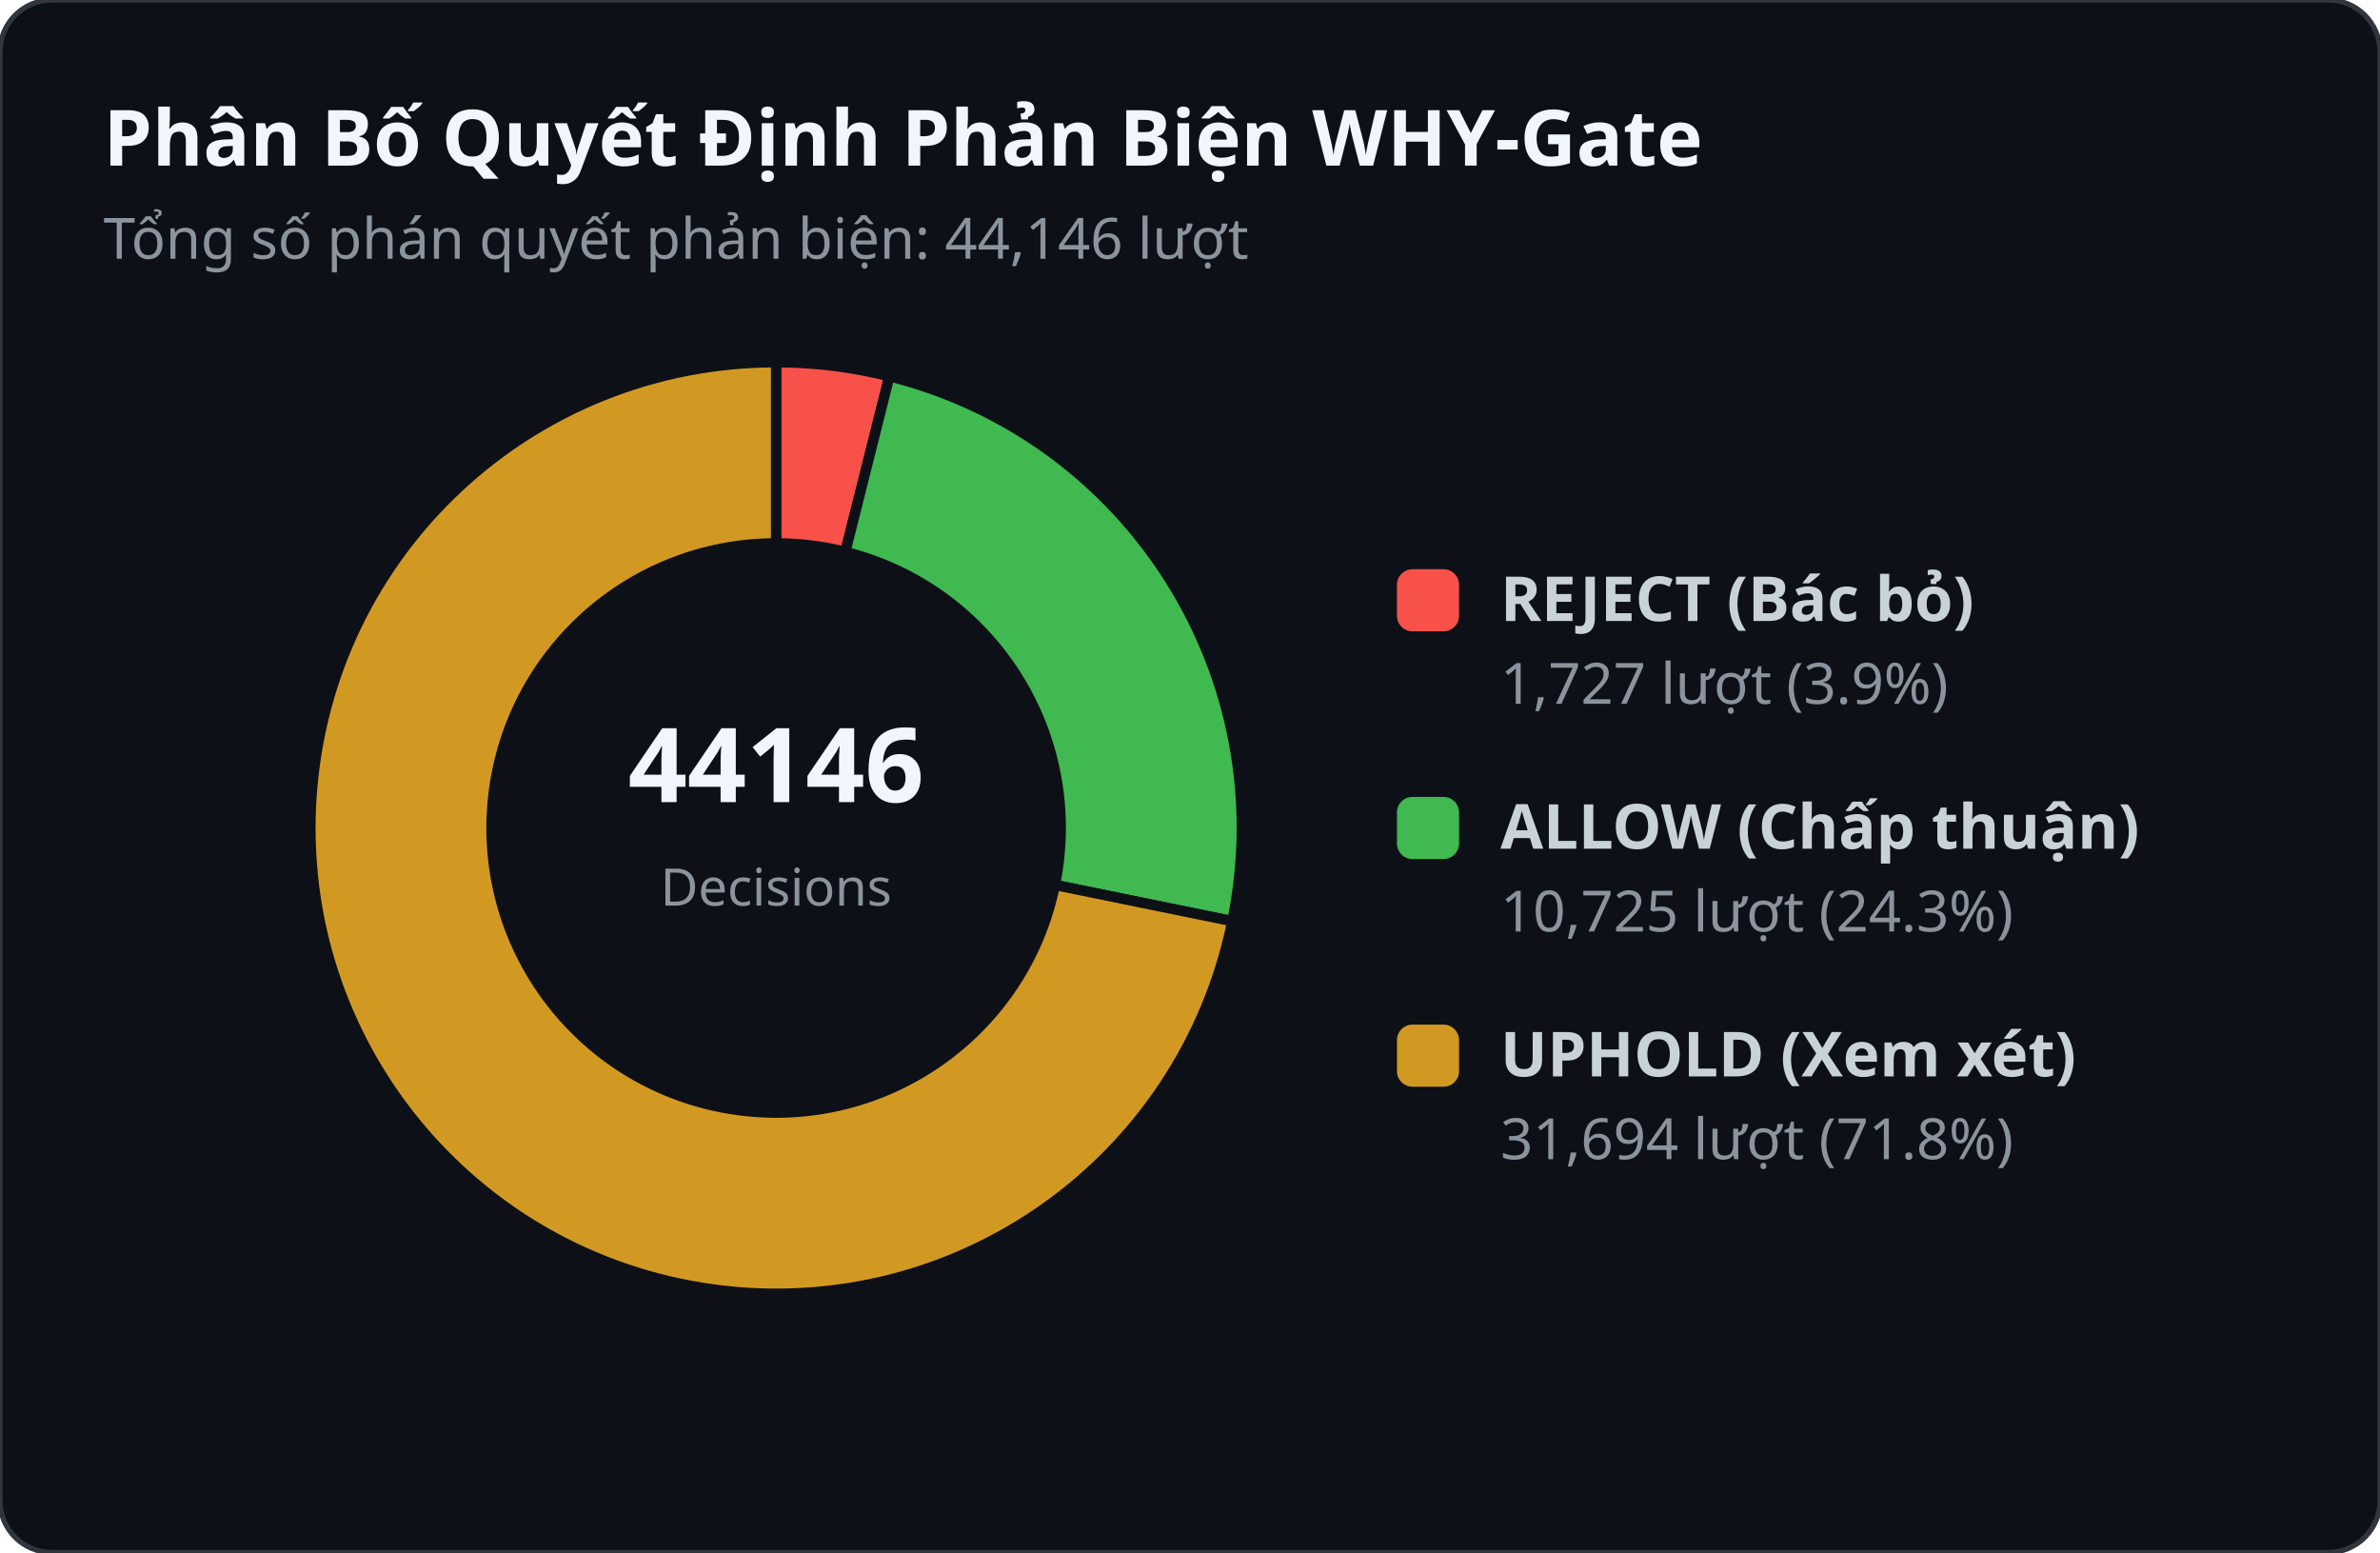
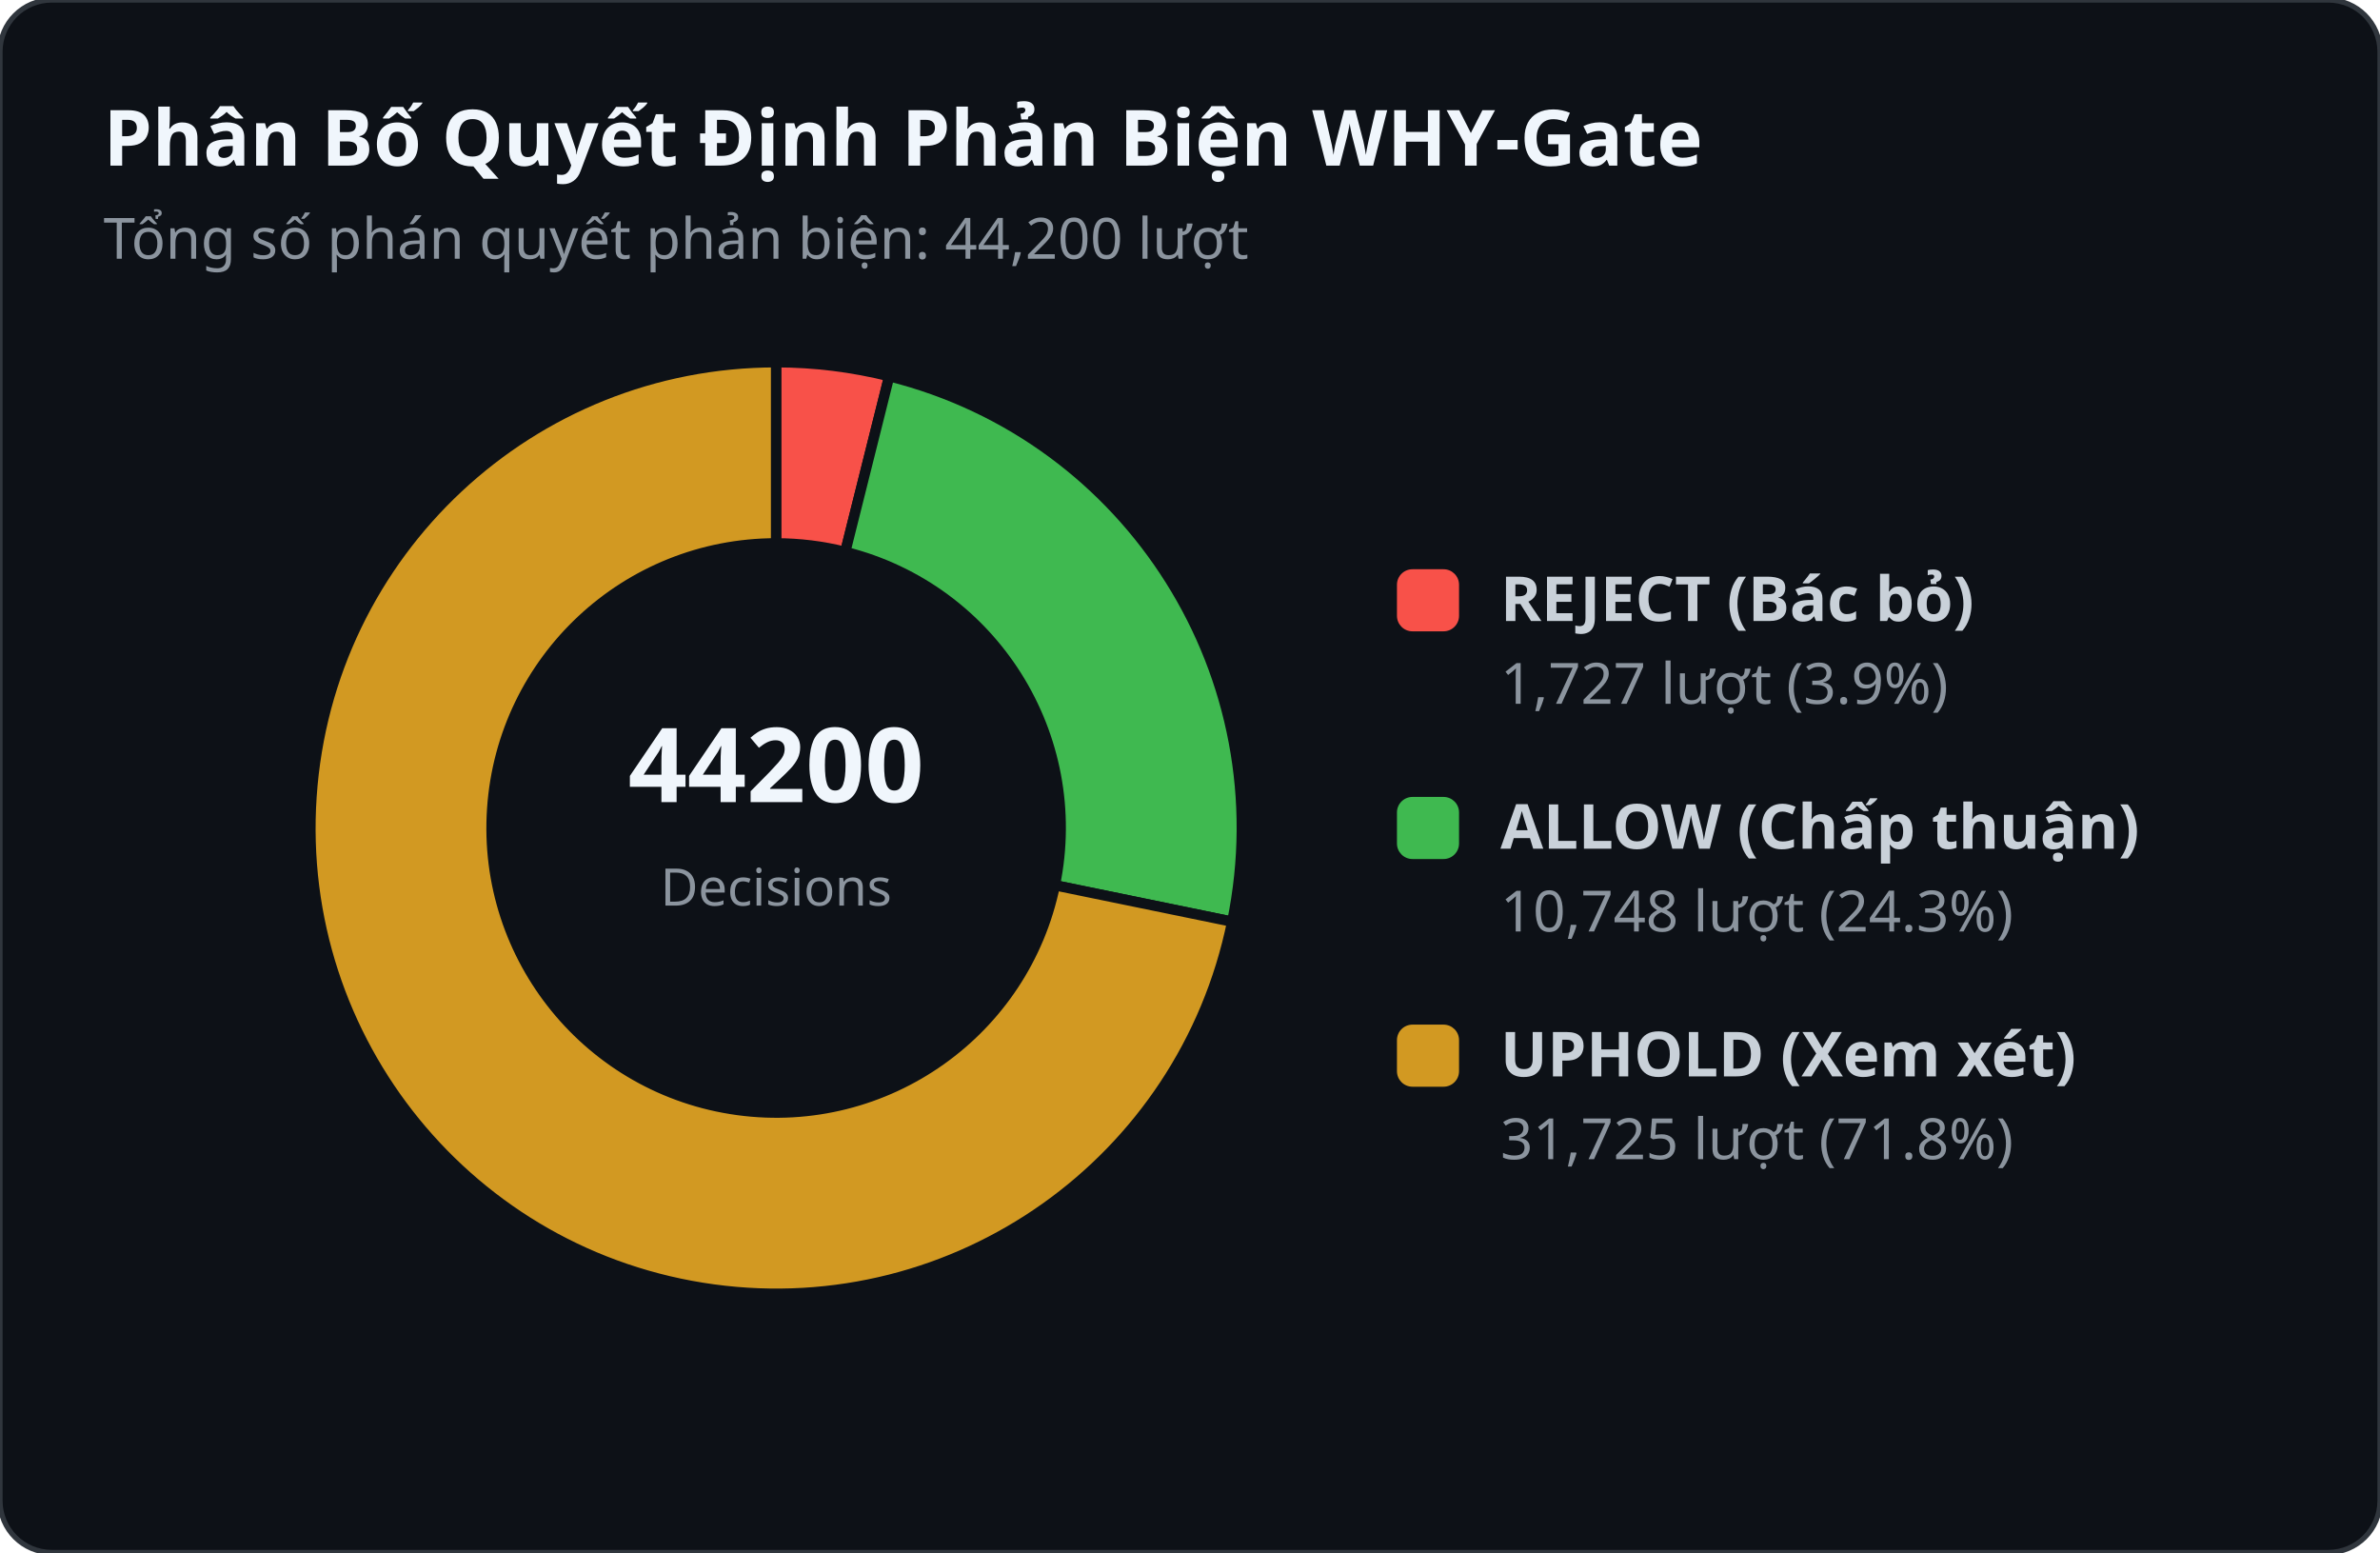
<svg xmlns="http://www.w3.org/2000/svg" width="460" height="300" viewBox="0 0 460 300">
  <rect width="460" height="300" rx="10" fill="#0d1117" stroke="#30363d" stroke-width="1" />
  <text x="20" y="32" font-family="sans-serif" font-size="15" font-weight="600" fill="#f0f6fc">Phân Bố Quyết Định Phản Biện WHY-Gate</text>
-   <text x="20" y="50" font-family="sans-serif" font-size="11" fill="#8b949e">Tổng số phán quyết phản biện: 44,146 lượt</text>
+   <text x="20" y="50" font-family="sans-serif" font-size="11" fill="#8b949e">Tổng số phán quyết phản biện: 44,200 lượt</text>
  <circle cx="150" cy="160" r="90" fill="none" stroke="#30363d" stroke-width="1" />
-   <path d="M 150.00 70.00 A 90 90 0 0 1 171.90 72.71 L 163.38 106.65 A 55 55 0 0 0 150.00 105.00 Z" fill="#f85149" stroke="#0d1117" stroke-width="2" />
-   <path d="M 171.90 72.71 A 90 90 0 0 1 238.18 178.01 L 203.89 171.01 A 55 55 0 0 0 163.38 106.65 Z" fill="#3fb950" stroke="#0d1117" stroke-width="2" />
-   <path d="M 238.18 178.01 A 90 90 0 1 1 150.00 70.00 L 150.00 105.00 A 55 55 0 1 0 203.89 171.01 Z" fill="#d29922" stroke="#0d1117" stroke-width="2" />
-   <text x="150" y="155" text-anchor="middle" font-family="sans-serif" font-size="20" font-weight="700" fill="#f0f6fc">44146</text>
+   <path d="M 150.00 70.00 A 90 90 0 0 1 171.87 72.70 L 163.37 106.65 A 55 55 0 0 0 150.00 105.00 Z" fill="#f85149" stroke="#0d1117" stroke-width="2" />
+   <path d="M 171.87 72.70 A 90 90 0 0 1 238.16 178.11 L 203.88 171.07 A 55 55 0 0 0 163.37 106.65 Z" fill="#3fb950" stroke="#0d1117" stroke-width="2" />
+   <path d="M 238.16 178.11 A 90 90 0 1 1 150.00 70.00 L 150.00 105.00 A 55 55 0 1 0 203.88 171.07 Z" fill="#d29922" stroke="#0d1117" stroke-width="2" />
+   <text x="150" y="155" text-anchor="middle" font-family="sans-serif" font-size="20" font-weight="700" fill="#f0f6fc">44200</text>
  <text x="150" y="175" text-anchor="middle" font-family="sans-serif" font-size="10" fill="#8b949e">Decisions</text>
  <rect x="270" y="110" width="12" height="12" rx="3" fill="#f85149" />
  <text x="290" y="120" font-family="sans-serif" font-size="12" font-weight="600" fill="#c9d1d9">REJECT (Bác bỏ)</text>
  <text x="290" y="136" font-family="sans-serif" font-size="11" fill="#8b949e">1,727 lượt (3.9%)</text>
  <rect x="270" y="154" width="12" height="12" rx="3" fill="#3fb950" />
  <text x="290" y="164" font-family="sans-serif" font-size="12" font-weight="600" fill="#c9d1d9">ALLOW (Chấp thuận)</text>
-   <text x="290" y="180" font-family="sans-serif" font-size="11" fill="#8b949e">10,725 lượt (24.3%)</text>
+   <text x="290" y="180" font-family="sans-serif" font-size="11" fill="#8b949e">10,748 lượt (24.3%)</text>
  <rect x="270" y="198" width="12" height="12" rx="3" fill="#d29922" />
  <text x="290" y="208" font-family="sans-serif" font-size="12" font-weight="600" fill="#c9d1d9">UPHOLD (Xem xét)</text>
-   <text x="290" y="224" font-family="sans-serif" font-size="11" fill="#8b949e">31,694 lượt (71.8%)</text>
+   <text x="290" y="224" font-family="sans-serif" font-size="11" fill="#8b949e">31,725 lượt (71.8%)</text>
</svg>
